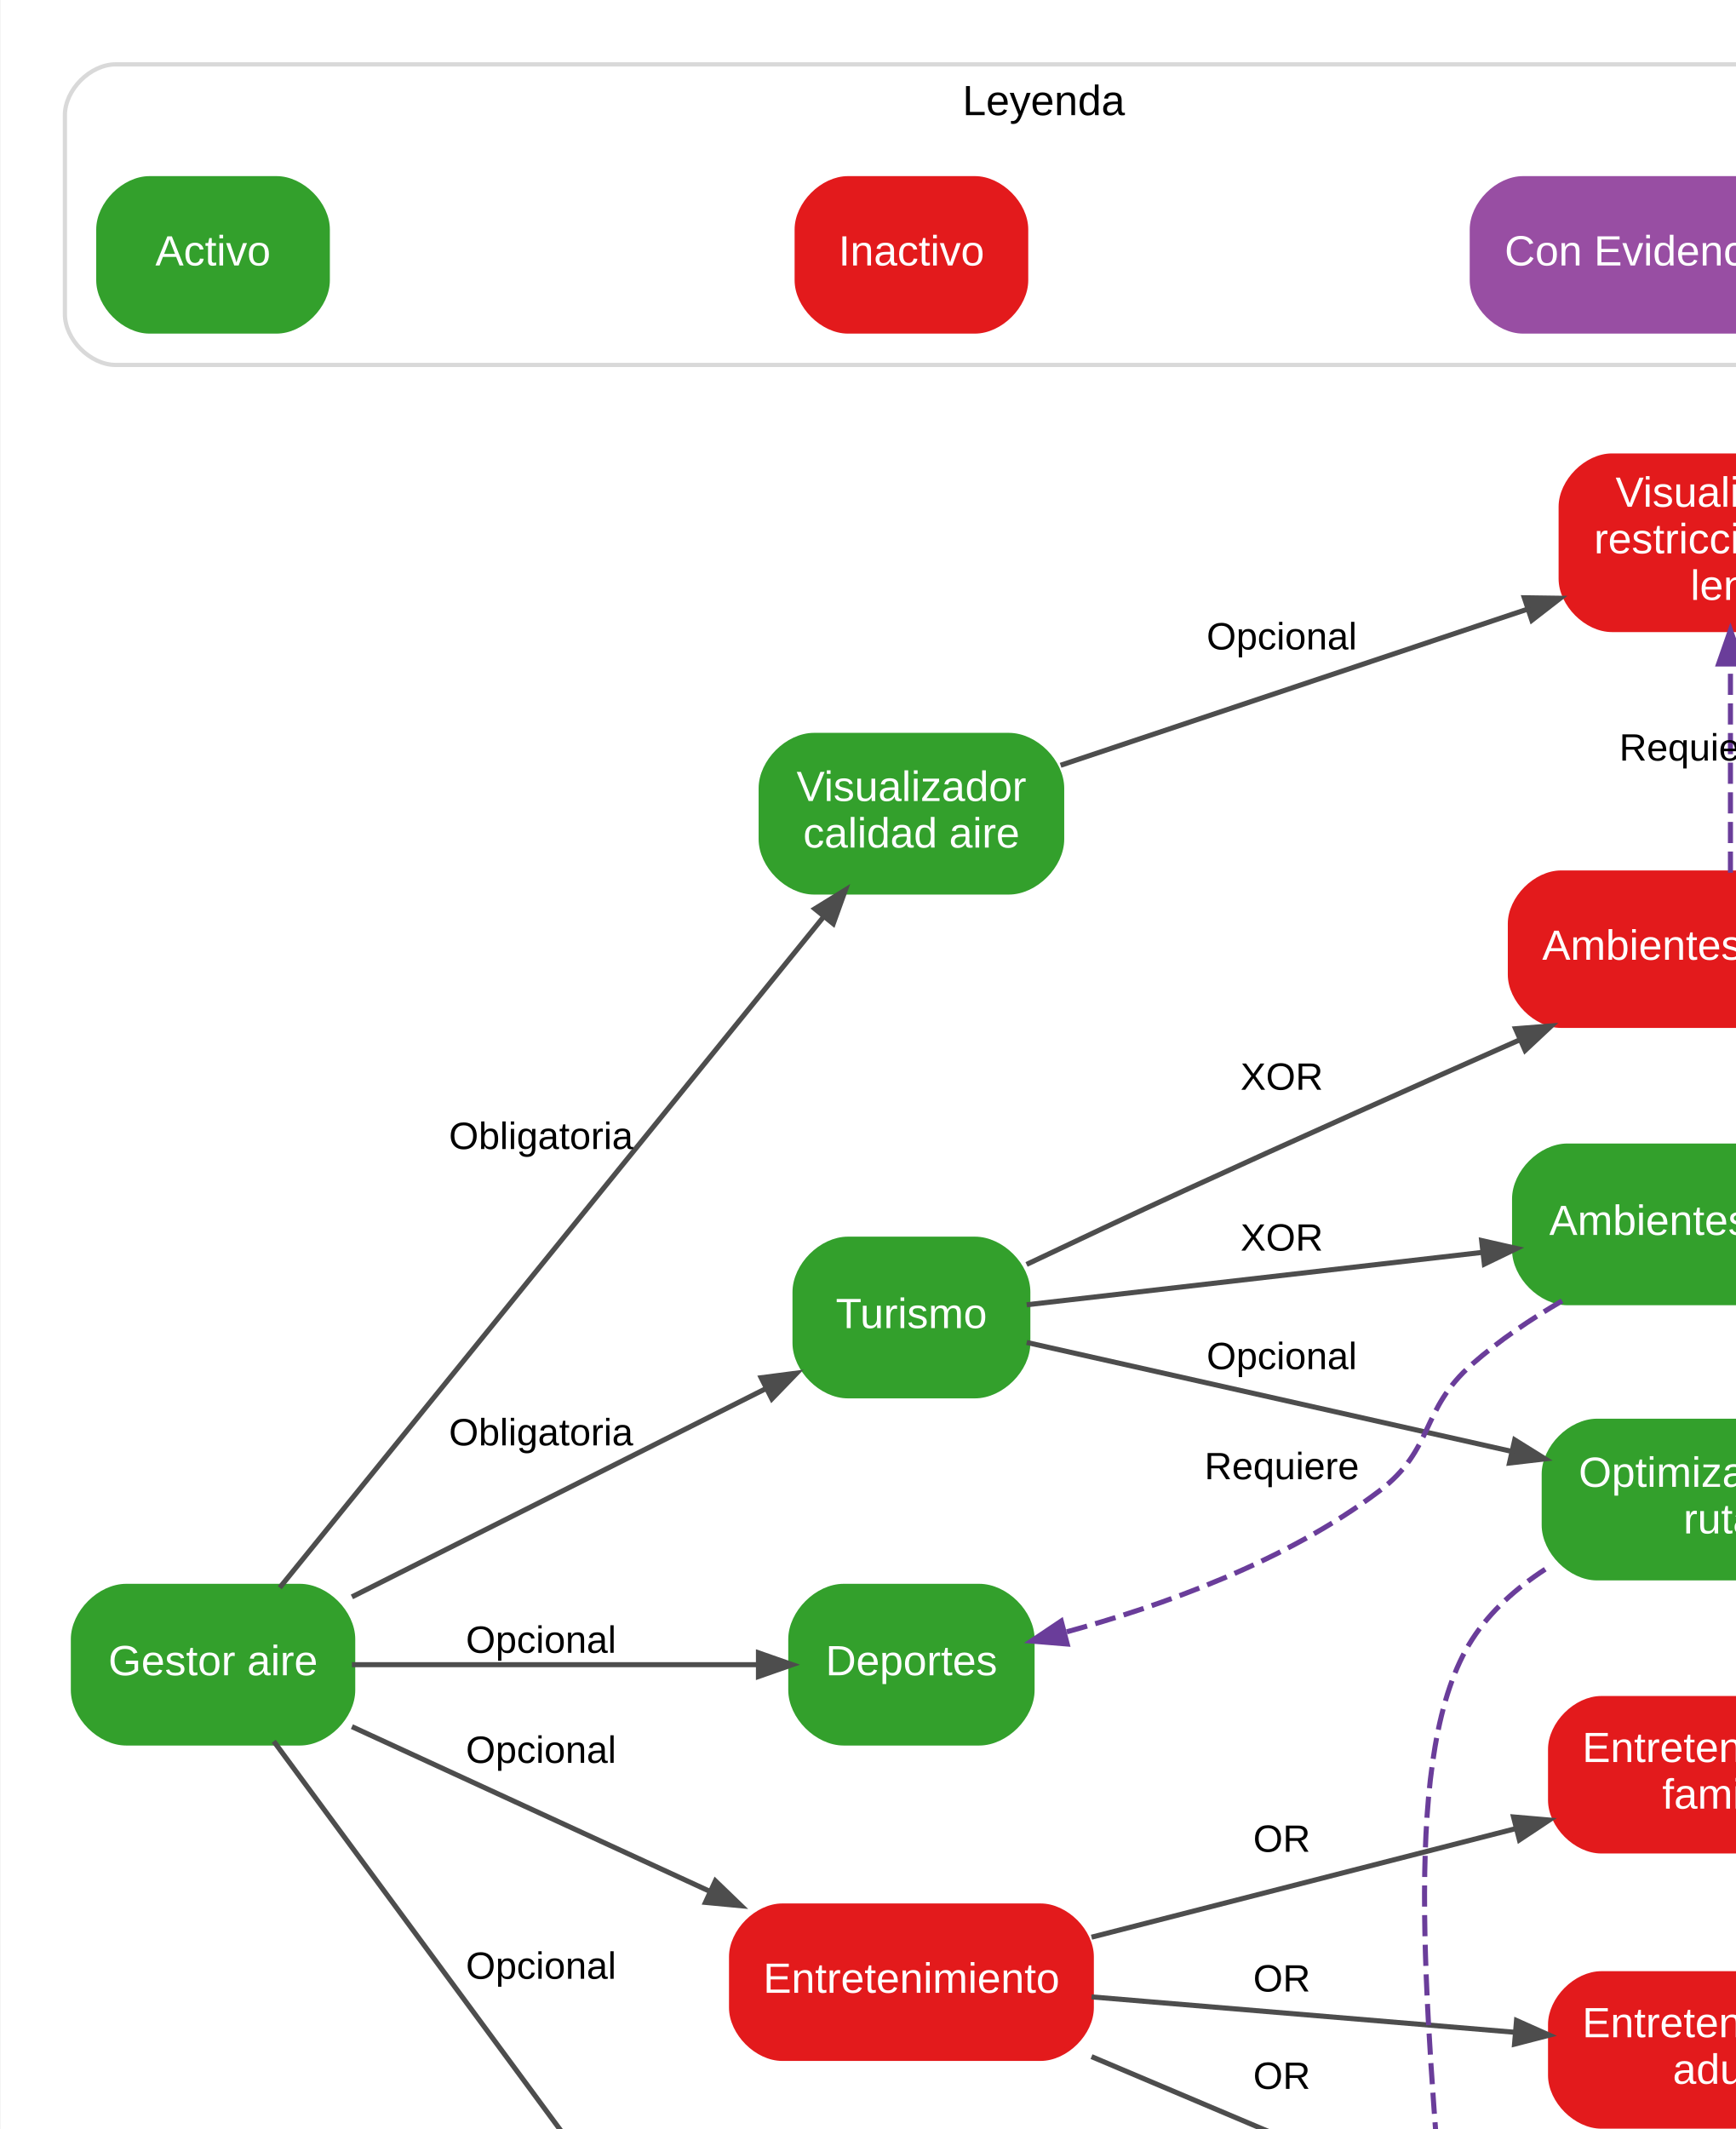
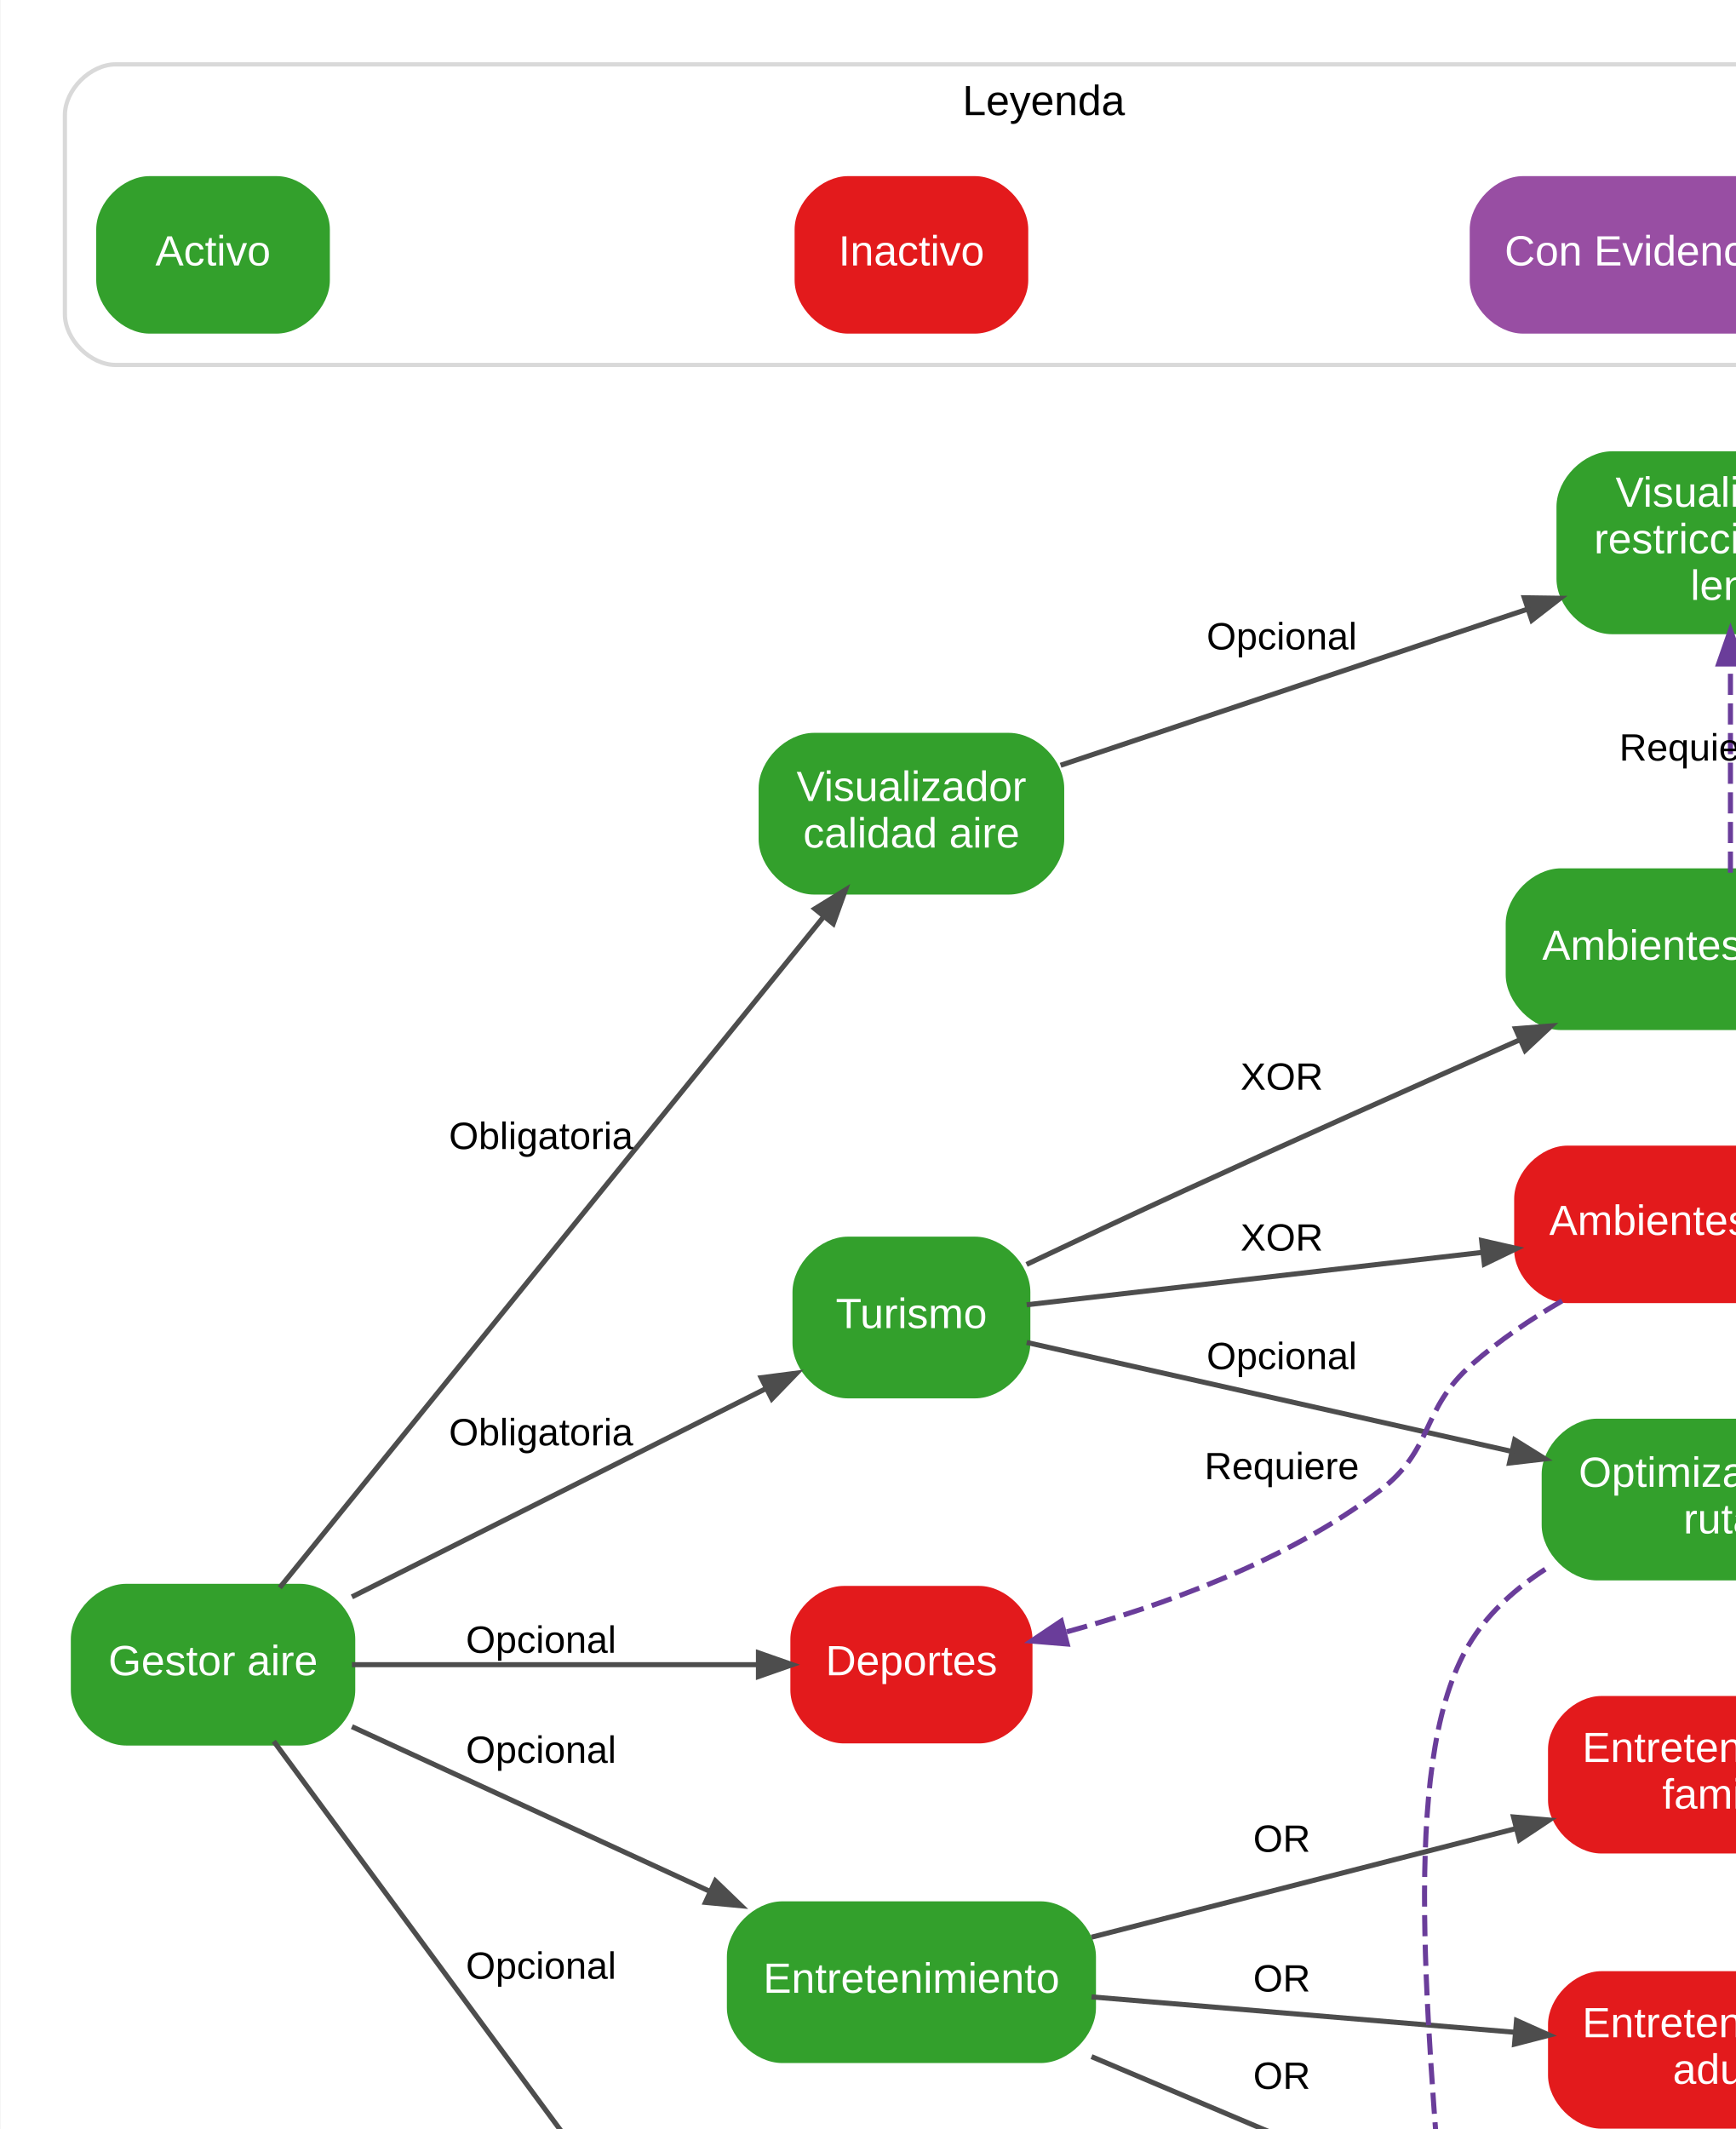
<svg xmlns="http://www.w3.org/2000/svg" width="958pt" height="1175pt" viewBox="0.00 0.00 626.90 769.40">
  <g id="graph0" class="graph" transform="scale(1.53 1.53) rotate(0) translate(7.2 762.2)">
    <polygon fill="white" stroke="transparent" points="-7.2,7.2 -7.2,-762.2 619.7,-762.2 619.7,7.2 -7.2,7.2" />
    <g id="clust1" class="cluster">
      <path fill="none" stroke="#d9d9d9" d="M20,-676C20,-676 458.5,-676 458.5,-676 464.5,-676 470.5,-682 470.5,-688 470.5,-688 470.5,-735 470.5,-735 470.5,-741 464.5,-747 458.5,-747 458.5,-747 20,-747 20,-747 14,-747 8,-741 8,-735 8,-735 8,-688 8,-688 8,-682 14,-676 20,-676" />
      <text text-anchor="middle" x="239.25" y="-735" font-family="Arial" font-size="10.00">Leyenda</text>
    </g>
    <g id="node1" class="node">
      <path fill="#33a02c" stroke="#33a02c" stroke-width="2.2" d="M63.5,-387C63.5,-387 22.5,-387 22.5,-387 16.5,-387 10.5,-381 10.5,-375 10.5,-375 10.5,-363 10.5,-363 10.5,-357 16.5,-351 22.5,-351 22.5,-351 63.5,-351 63.5,-351 69.5,-351 75.5,-357 75.5,-363 75.5,-363 75.5,-375 75.5,-375 75.5,-381 69.5,-387 63.5,-387" />
      <text text-anchor="middle" x="43" y="-366.5" font-family="Arial" font-size="10.00" fill="white">Gestor aire</text>
    </g>
    <g id="node2" class="node">
      <path fill="#33a02c" stroke="#33a02c" stroke-width="2.2" d="M231,-588C231,-588 185,-588 185,-588 179,-588 173,-582 173,-576 173,-576 173,-564 173,-564 173,-558 179,-552 185,-552 185,-552 231,-552 231,-552 237,-552 243,-558 243,-564 243,-564 243,-576 243,-576 243,-582 237,-588 231,-588" />
      <text text-anchor="middle" x="208" y="-573" font-family="Arial" font-size="10.00" fill="white">Visualizador</text>
      <text text-anchor="middle" x="208" y="-562" font-family="Arial" font-size="10.00" fill="white">calidad aire</text>
    </g>
    <g id="edge1" class="edge">
      <path fill="none" stroke="#4d4d4d" stroke-width="1.2" d="M58.75,-387.19C88.15,-423.44 154.05,-504.7 187.18,-545.56" />
      <polygon fill="#4d4d4d" stroke="#4d4d4d" stroke-width="1.2" points="185.18,-547.54 192.4,-551.99 189.53,-544.02 185.18,-547.54" />
      <text text-anchor="middle" x="120.5" y="-490.8" font-family="Arial" font-size="9.00">Obligatoria</text>
    </g>
    <g id="node4" class="node">
      <path fill="#33a02c" stroke="#33a02c" stroke-width="2.2" d="M223,-469C223,-469 193,-469 193,-469 187,-469 181,-463 181,-457 181,-457 181,-445 181,-445 181,-439 187,-433 193,-433 193,-433 223,-433 223,-433 229,-433 235,-439 235,-445 235,-445 235,-457 235,-457 235,-463 229,-469 223,-469" />
      <text text-anchor="middle" x="208" y="-448.5" font-family="Arial" font-size="10.00" fill="white">Turismo</text>
    </g>
    <g id="edge2" class="edge">
      <path fill="none" stroke="#4d4d4d" stroke-width="1.2" d="M75.81,-385.01C103.97,-399.17 144.91,-419.76 173.54,-434.17" />
      <polygon fill="#4d4d4d" stroke="#4d4d4d" stroke-width="1.2" points="172.5,-436.78 180.91,-437.87 175.02,-431.78 172.5,-436.78" />
      <text text-anchor="middle" x="120.5" y="-420.8" font-family="Arial" font-size="9.00">Obligatoria</text>
    </g>
    <g id="node7" class="node">
-       <path fill="#33a02c" stroke="#33a02c" stroke-width="2.2" d="M224,-387C224,-387 192,-387 192,-387 186,-387 180,-381 180,-375 180,-375 180,-363 180,-363 180,-357 186,-351 192,-351 192,-351 224,-351 224,-351 230,-351 236,-357 236,-363 236,-363 236,-375 236,-375 236,-381 230,-387 224,-387" />
+       <path fill="#e31a1c" stroke="#e31a1c" stroke-width="1.2" d="M224,-387C224,-387 192,-387 192,-387 186,-387 180,-381 180,-375 180,-375 180,-363 180,-363 180,-357 186,-351 192,-351 192,-351 224,-351 224,-351 230,-351 236,-357 236,-363 236,-363 236,-375 236,-375 236,-381 230,-387 224,-387" />
      <text text-anchor="middle" x="208" y="-366.5" font-family="Arial" font-size="10.00" fill="white">Deportes</text>
    </g>
    <g id="edge3" class="edge">
      <path fill="none" stroke="#4d4d4d" stroke-width="1.2" d="M75.81,-369C103.39,-369 143.23,-369 171.77,-369" />
      <polygon fill="#4d4d4d" stroke="#4d4d4d" stroke-width="1.2" points="171.86,-371.8 179.86,-369 171.86,-366.2 171.86,-371.8" />
      <text text-anchor="middle" x="120.5" y="-371.8" font-family="Arial" font-size="9.00">Opcional</text>
    </g>
    <g id="node8" class="node">
-       <path fill="#e31a1c" stroke="#e31a1c" stroke-width="1.2" d="M238.5,-312C238.5,-312 177.5,-312 177.5,-312 171.5,-312 165.5,-306 165.5,-300 165.5,-300 165.5,-288 165.5,-288 165.5,-282 171.5,-276 177.5,-276 177.5,-276 238.5,-276 238.5,-276 244.5,-276 250.5,-282 250.5,-288 250.5,-288 250.5,-300 250.5,-300 250.5,-306 244.5,-312 238.5,-312" />
+       <path fill="#33a02c" stroke="#33a02c" stroke-width="2.2" d="M238.5,-312C238.5,-312 177.5,-312 177.5,-312 171.5,-312 165.5,-306 165.5,-300 165.5,-300 165.5,-288 165.5,-288 165.5,-282 171.5,-276 177.5,-276 177.5,-276 238.5,-276 238.5,-276 244.5,-276 250.5,-282 250.5,-288 250.5,-288 250.5,-300 250.5,-300 250.5,-306 244.5,-312 238.5,-312" />
      <text text-anchor="middle" x="208" y="-291.5" font-family="Arial" font-size="10.00" fill="white">Entretenimiento</text>
    </g>
    <g id="edge4" class="edge">
      <path fill="none" stroke="#4d4d4d" stroke-width="1.2" d="M75.81,-354.36C99.87,-343.29 133.25,-327.93 160.32,-315.48" />
      <polygon fill="#4d4d4d" stroke="#4d4d4d" stroke-width="1.2" points="161.68,-317.93 167.78,-312.05 159.34,-312.85 161.68,-317.93" />
      <text text-anchor="middle" x="120.5" y="-345.8" font-family="Arial" font-size="9.00">Opcional</text>
    </g>
    <g id="node12" class="node">
-       <path fill="#984ea3" stroke="#984ea3" stroke-width="2.2" d="M223,-166C223,-166 193,-166 193,-166 187,-166 181,-160 181,-154 181,-154 181,-142 181,-142 181,-136 187,-130 193,-130 193,-130 223,-130 223,-130 229,-130 235,-136 235,-142 235,-142 235,-154 235,-154 235,-160 229,-166 223,-166" />
+       <path fill="#33a02c" stroke="#33a02c" stroke-width="2.2" d="M223,-166C223,-166 193,-166 193,-166 187,-166 181,-160 181,-154 181,-154 181,-142 181,-142 181,-136 187,-130 193,-130 193,-130 223,-130 223,-130 229,-130 235,-136 235,-142 235,-142 235,-154 235,-154 235,-160 229,-166 223,-166" />
      <text text-anchor="middle" x="208" y="-145.5" font-family="Arial" font-size="10.00" fill="white">HQC</text>
    </g>
    <g id="edge5" class="edge">
      <path fill="none" stroke="#4d4d4d" stroke-width="1.2" d="M57.34,-350.91C86.48,-311.4 155.88,-217.32 188.91,-172.52" />
      <polygon fill="#4d4d4d" stroke="#4d4d4d" stroke-width="1.2" points="191.21,-174.13 193.71,-166.03 186.7,-170.8 191.21,-174.13" />
      <text text-anchor="middle" x="120.5" y="-294.8" font-family="Arial" font-size="9.00">Opcional</text>
    </g>
    <g id="node3" class="node">
-       <path fill="#e31a1c" stroke="#e31a1c" stroke-width="1.2" d="M429.5,-654.5C429.5,-654.5 373.5,-654.5 373.5,-654.5 367.5,-654.5 361.5,-648.5 361.5,-642.5 361.5,-642.5 361.5,-625.5 361.5,-625.5 361.5,-619.5 367.5,-613.5 373.5,-613.5 373.5,-613.5 429.5,-613.5 429.5,-613.5 435.5,-613.5 441.5,-619.5 441.5,-625.5 441.5,-625.5 441.5,-642.5 441.5,-642.5 441.5,-648.5 435.5,-654.5 429.5,-654.5" />
+       <path fill="#33a02c" stroke="#33a02c" stroke-width="2.2" d="M429.5,-654.5C429.5,-654.5 373.5,-654.5 373.5,-654.5 367.5,-654.5 361.5,-648.5 361.5,-642.5 361.5,-642.5 361.5,-625.5 361.5,-625.5 361.5,-619.5 367.5,-613.5 373.5,-613.5 373.5,-613.5 429.5,-613.5 429.5,-613.5 435.5,-613.5 441.5,-619.5 441.5,-625.5 441.5,-625.5 441.5,-642.5 441.5,-642.5 441.5,-648.5 435.5,-654.5 429.5,-654.5" />
      <text text-anchor="middle" x="401.5" y="-642.5" font-family="Arial" font-size="10.00" fill="white">Visualizador</text>
      <text text-anchor="middle" x="401.5" y="-631.5" font-family="Arial" font-size="10.00" fill="white">restriccion uso</text>
      <text text-anchor="middle" x="401.5" y="-620.5" font-family="Arial" font-size="10.00" fill="white">lena</text>
    </g>
    <g id="edge6" class="edge">
      <path fill="none" stroke="#4d4d4d" stroke-width="1.2" d="M243.24,-581.44C273.91,-591.69 319.2,-606.83 353.3,-618.23" />
      <polygon fill="#4d4d4d" stroke="#4d4d4d" stroke-width="1.2" points="352.8,-621.01 361.28,-620.89 354.58,-615.7 352.8,-621.01" />
      <text text-anchor="middle" x="295.5" y="-608.8" font-family="Arial" font-size="9.00">Opcional</text>
    </g>
    <g id="node5" class="node">
-       <path fill="#e31a1c" stroke="#e31a1c" stroke-width="1.2" d="M441.5,-556C441.5,-556 361.5,-556 361.5,-556 355.5,-556 349.5,-550 349.5,-544 349.5,-544 349.5,-532 349.5,-532 349.5,-526 355.5,-520 361.5,-520 361.5,-520 441.5,-520 441.5,-520 447.5,-520 453.5,-526 453.5,-532 453.5,-532 453.5,-544 453.5,-544 453.5,-550 447.5,-556 441.5,-556" />
+       <path fill="#33a02c" stroke="#33a02c" stroke-width="2.2" d="M441.5,-556C441.5,-556 361.5,-556 361.5,-556 355.5,-556 349.5,-550 349.5,-544 349.5,-544 349.5,-532 349.5,-532 349.5,-526 355.5,-520 361.5,-520 361.5,-520 441.5,-520 441.5,-520 447.5,-520 453.5,-526 453.5,-532 453.5,-532 453.5,-544 453.5,-544 453.5,-550 447.5,-556 441.5,-556" />
      <text text-anchor="middle" x="401.5" y="-535.5" font-family="Arial" font-size="10.00" fill="white">Ambientes cerrados</text>
    </g>
    <g id="edge7" class="edge">
      <path fill="none" stroke="#4d4d4d" stroke-width="1.2" d="M235.2,-463.54C246.63,-468.97 260.2,-475.36 272.5,-481 298.54,-492.95 327.7,-505.96 351.61,-516.54" />
      <polygon fill="#4d4d4d" stroke="#4d4d4d" stroke-width="1.2" points="350.73,-519.21 359.18,-519.88 352.99,-514.09 350.73,-519.21" />
      <text text-anchor="middle" x="295.5" y="-504.8" font-family="Arial" font-size="9.00">XOR</text>
    </g>
    <g id="node6" class="node">
-       <path fill="#33a02c" stroke="#33a02c" stroke-width="2.2" d="M440,-491C440,-491 363,-491 363,-491 357,-491 351,-485 351,-479 351,-479 351,-467 351,-467 351,-461 357,-455 363,-455 363,-455 440,-455 440,-455 446,-455 452,-461 452,-467 452,-467 452,-479 452,-479 452,-485 446,-491 440,-491" />
+       <path fill="#e31a1c" stroke="#e31a1c" stroke-width="1.2" d="M440,-491C440,-491 363,-491 363,-491 357,-491 351,-485 351,-479 351,-479 351,-467 351,-467 351,-461 357,-455 363,-455 363,-455 440,-455 440,-455 446,-455 452,-461 452,-467 452,-467 452,-479 452,-479 452,-485 446,-491 440,-491" />
      <text text-anchor="middle" x="401.5" y="-470.5" font-family="Arial" font-size="10.00" fill="white">Ambientes abiertos</text>
    </g>
    <g id="edge8" class="edge">
      <path fill="none" stroke="#4d4d4d" stroke-width="1.2" d="M235.23,-454.01C262.84,-457.19 307.2,-462.28 343.02,-466.4" />
      <polygon fill="#4d4d4d" stroke="#4d4d4d" stroke-width="1.2" points="342.72,-469.18 350.98,-467.31 343.36,-463.62 342.72,-469.18" />
      <text text-anchor="middle" x="295.5" y="-466.8" font-family="Arial" font-size="9.00">XOR</text>
    </g>
    <g id="node19" class="node">
      <path fill="#33a02c" stroke="#33a02c" stroke-width="2.2" d="M433,-426C433,-426 370,-426 370,-426 364,-426 358,-420 358,-414 358,-414 358,-402 358,-402 358,-396 364,-390 370,-390 370,-390 433,-390 433,-390 439,-390 445,-396 445,-402 445,-402 445,-414 445,-414 445,-420 439,-426 433,-426" />
      <text text-anchor="middle" x="401.5" y="-411" font-family="Arial" font-size="10.00" fill="white">Optimizacion de</text>
      <text text-anchor="middle" x="401.5" y="-400" font-family="Arial" font-size="10.00" fill="white">rutas</text>
    </g>
    <g id="edge9" class="edge">
      <path fill="none" stroke="#4d4d4d" stroke-width="1.2" d="M235.23,-445.11C264.56,-438.52 312.77,-427.7 349.58,-419.43" />
      <polygon fill="#4d4d4d" stroke="#4d4d4d" stroke-width="1.2" points="350.53,-422.09 357.72,-417.61 349.3,-416.63 350.53,-422.09" />
      <text text-anchor="middle" x="295.5" y="-438.8" font-family="Arial" font-size="9.00">Opcional</text>
    </g>
    <g id="edge10" class="edge">
      <path fill="none" stroke="#6a3d9a" stroke-width="1.2" stroke-dasharray="5,2" d="M401.5,-556.06C401.5,-569.93 401.5,-589.37 401.5,-605.36" />
      <polygon fill="#6a3d9a" stroke="#6a3d9a" stroke-width="1.2" points="398.7,-605.36 401.5,-613.36 404.3,-605.36 398.7,-605.36" />
      <text text-anchor="middle" x="393.5" y="-582.55" font-family="Arial" font-size="9.00">Requiere</text>
    </g>
    <g id="edge11" class="edge">
      <path fill="none" stroke="#6a3d9a" stroke-width="1.2" stroke-dasharray="5,2" d="M361.72,-454.93C354.28,-450.59 346.84,-445.57 340.5,-440 328.07,-429.09 331.68,-419.98 318.5,-410 296.5,-393.34 266.98,-382.81 244.13,-376.6" />
      <polygon fill="#6a3d9a" stroke="#6a3d9a" stroke-width="1.2" points="244.8,-373.88 236.35,-374.58 243.39,-379.3 244.8,-373.88" />
      <text text-anchor="middle" x="295.5" y="-412.8" font-family="Arial" font-size="9.00">Requiere</text>
    </g>
    <g id="node9" class="node">
      <path fill="#e31a1c" stroke="#e31a1c" stroke-width="1.2" d="M432,-361C432,-361 371,-361 371,-361 365,-361 359,-355 359,-349 359,-349 359,-337 359,-337 359,-331 365,-325 371,-325 371,-325 432,-325 432,-325 438,-325 444,-331 444,-337 444,-337 444,-349 444,-349 444,-355 438,-361 432,-361" />
      <text text-anchor="middle" x="401.5" y="-346" font-family="Arial" font-size="10.00" fill="white">Entretenimiento</text>
      <text text-anchor="middle" x="401.5" y="-335" font-family="Arial" font-size="10.00" fill="white">familiar</text>
    </g>
    <g id="edge12" class="edge">
      <path fill="none" stroke="#4d4d4d" stroke-width="1.2" d="M250.55,-304.63C279.94,-312.15 319.48,-322.27 350.58,-330.23" />
      <polygon fill="#4d4d4d" stroke="#4d4d4d" stroke-width="1.2" points="350.25,-333.03 358.7,-332.3 351.64,-327.61 350.25,-333.03" />
      <text text-anchor="middle" x="295.5" y="-324.8" font-family="Arial" font-size="9.00">OR</text>
    </g>
    <g id="node10" class="node">
      <path fill="#e31a1c" stroke="#e31a1c" stroke-width="1.2" d="M432,-296C432,-296 371,-296 371,-296 365,-296 359,-290 359,-284 359,-284 359,-272 359,-272 359,-266 365,-260 371,-260 371,-260 432,-260 432,-260 438,-260 444,-266 444,-272 444,-272 444,-284 444,-284 444,-290 438,-296 432,-296" />
      <text text-anchor="middle" x="401.5" y="-281" font-family="Arial" font-size="10.00" fill="white">Entretenimiento</text>
      <text text-anchor="middle" x="401.5" y="-270" font-family="Arial" font-size="10.00" fill="white">adulto</text>
    </g>
    <g id="edge13" class="edge">
      <path fill="none" stroke="#4d4d4d" stroke-width="1.2" d="M250.55,-290.53C279.94,-288.07 319.48,-284.77 350.58,-282.17" />
      <polygon fill="#4d4d4d" stroke="#4d4d4d" stroke-width="1.2" points="350.96,-284.95 358.7,-281.49 350.49,-279.37 350.96,-284.95" />
      <text text-anchor="middle" x="295.5" y="-291.8" font-family="Arial" font-size="9.00">OR</text>
    </g>
    <g id="node11" class="node">
-       <path fill="#e31a1c" stroke="#e31a1c" stroke-width="1.2" d="M432,-231C432,-231 371,-231 371,-231 365,-231 359,-225 359,-219 359,-219 359,-207 359,-207 359,-201 365,-195 371,-195 371,-195 432,-195 432,-195 438,-195 444,-201 444,-207 444,-207 444,-219 444,-219 444,-225 438,-231 432,-231" />
+       <path fill="#33a02c" stroke="#33a02c" stroke-width="2.2" d="M432,-231C432,-231 371,-231 371,-231 365,-231 359,-225 359,-219 359,-219 359,-207 359,-207 359,-201 365,-195 371,-195 371,-195 432,-195 432,-195 438,-195 444,-201 444,-207 444,-207 444,-219 444,-219 444,-225 438,-231 432,-231" />
      <text text-anchor="middle" x="401.5" y="-216" font-family="Arial" font-size="10.00" fill="white">Entretenimiento</text>
      <text text-anchor="middle" x="401.5" y="-205" font-family="Arial" font-size="10.00" fill="white">tercera edad</text>
    </g>
    <g id="edge14" class="edge">
      <path fill="none" stroke="#4d4d4d" stroke-width="1.2" d="M250.55,-276.42C280.06,-263.94 319.81,-247.13 350.97,-233.95" />
      <polygon fill="#4d4d4d" stroke="#4d4d4d" stroke-width="1.2" points="352.42,-236.38 358.7,-230.68 350.24,-231.22 352.42,-236.38" />
      <text text-anchor="middle" x="295.5" y="-268.8" font-family="Arial" font-size="9.00">OR</text>
    </g>
    <g id="node13" class="node">
      <path fill="#33a02c" stroke="#33a02c" stroke-width="2.2" d="M417,-166C417,-166 386,-166 386,-166 380,-166 374,-160 374,-154 374,-154 374,-142 374,-142 374,-136 380,-130 386,-130 386,-130 417,-130 417,-130 423,-130 429,-136 429,-142 429,-142 429,-154 429,-154 429,-160 423,-166 417,-166" />
      <text text-anchor="middle" x="401.5" y="-145.5" font-family="Arial" font-size="10.00" fill="white">Backend</text>
    </g>
    <g id="edge15" class="edge">
      <path fill="none" stroke="#4d4d4d" stroke-width="1.2" d="M235.23,-148C269.13,-148 328.26,-148 365.84,-148" />
      <polygon fill="#4d4d4d" stroke="#4d4d4d" stroke-width="1.2" points="365.98,-150.8 373.98,-148 365.98,-145.2 365.98,-150.8" />
      <text text-anchor="middle" x="295.5" y="-150.8" font-family="Arial" font-size="9.00">Obligatoria</text>
    </g>
    <g id="node14" class="node">
      <path fill="#33a02c" stroke="#33a02c" stroke-width="2.2" d="M418.5,-101C418.5,-101 384.5,-101 384.5,-101 378.5,-101 372.5,-95 372.5,-89 372.5,-89 372.5,-77 372.5,-77 372.5,-71 378.5,-65 384.5,-65 384.5,-65 418.5,-65 418.5,-65 424.5,-65 430.5,-71 430.5,-77 430.5,-77 430.5,-89 430.5,-89 430.5,-95 424.5,-101 418.5,-101" />
      <text text-anchor="middle" x="401.5" y="-80.5" font-family="Arial" font-size="10.00" fill="white">Algoritmo</text>
    </g>
    <g id="edge16" class="edge">
      <path fill="none" stroke="#4d4d4d" stroke-width="1.2" d="M235.23,-139.1C268.79,-127.7 327.09,-107.92 364.72,-95.15" />
      <polygon fill="#4d4d4d" stroke="#4d4d4d" stroke-width="1.2" points="365.74,-97.76 372.42,-92.53 363.94,-92.45 365.74,-97.76" />
      <text text-anchor="middle" x="295.5" y="-128.8" font-family="Arial" font-size="9.00">Obligatoria</text>
    </g>
    <g id="node15" class="node">
-       <path fill="#984ea3" stroke="#984ea3" stroke-width="2.2" d="M600.5,-231C600.5,-231 538.5,-231 538.5,-231 532.5,-231 526.5,-225 526.5,-219 526.5,-219 526.5,-207 526.5,-207 526.5,-201 532.5,-195 538.5,-195 538.5,-195 600.5,-195 600.5,-195 606.5,-195 612.5,-201 612.5,-207 612.5,-207 612.5,-219 612.5,-219 612.5,-225 606.5,-231 600.5,-231" />
+       <path fill="#e31a1c" stroke="#e31a1c" stroke-width="1.2" d="M600.5,-231C600.5,-231 538.5,-231 538.5,-231 532.5,-231 526.5,-225 526.5,-219 526.5,-219 526.5,-207 526.5,-207 526.5,-201 532.5,-195 538.5,-195 538.5,-195 600.5,-195 600.5,-195 606.5,-195 612.5,-201 612.5,-207 612.5,-207 612.5,-219 612.5,-219 612.5,-225 606.5,-231 600.5,-231" />
      <text text-anchor="middle" x="569.5" y="-210.5" font-family="Arial" font-size="10.00" fill="white">Qiskit Simulator</text>
    </g>
    <g id="edge17" class="edge">
      <path fill="none" stroke="#4d4d4d" stroke-width="1.2" d="M429.17,-158.44C453.23,-167.87 489.25,-181.97 518.64,-193.48" />
      <polygon fill="#4d4d4d" stroke="#4d4d4d" stroke-width="1.2" points="517.88,-196.18 526.35,-196.49 519.92,-190.97 517.88,-196.18" />
      <text text-anchor="middle" x="494.5" y="-189.8" font-family="Arial" font-size="9.00">XOR</text>
    </g>
    <g id="node16" class="node">
-       <path fill="#e31a1c" stroke="#e31a1c" stroke-width="1.2" d="M597,-166C597,-166 542,-166 542,-166 536,-166 530,-160 530,-154 530,-154 530,-142 530,-142 530,-136 536,-130 542,-130 542,-130 597,-130 597,-130 603,-130 609,-136 609,-142 609,-142 609,-154 609,-154 609,-160 603,-166 597,-166" />
+       <path fill="#33a02c" stroke="#33a02c" stroke-width="2.2" d="M597,-166C597,-166 542,-166 542,-166 536,-166 530,-160 530,-154 530,-154 530,-142 530,-142 530,-136 536,-130 542,-130 542,-130 597,-130 597,-130 603,-130 609,-136 609,-142 609,-142 609,-154 609,-154 609,-160 603,-166 597,-166" />
      <text text-anchor="middle" x="569.5" y="-145.5" font-family="Arial" font-size="10.00" fill="white">Cirq Simulator</text>
    </g>
    <g id="edge18" class="edge">
      <path fill="none" stroke="#4d4d4d" stroke-width="1.2" d="M429.17,-148C454.05,-148 491.72,-148 521.62,-148" />
      <polygon fill="#4d4d4d" stroke="#4d4d4d" stroke-width="1.2" points="521.83,-150.8 529.83,-148 521.83,-145.2 521.83,-150.8" />
      <text text-anchor="middle" x="494.5" y="-150.8" font-family="Arial" font-size="9.00">XOR</text>
    </g>
    <g id="node17" class="node">
      <path fill="#33a02c" stroke="#33a02c" stroke-width="2.2" d="M584.5,-101C584.5,-101 554.5,-101 554.5,-101 548.5,-101 542.5,-95 542.5,-89 542.5,-89 542.5,-77 542.5,-77 542.5,-71 548.5,-65 554.5,-65 554.5,-65 584.5,-65 584.5,-65 590.5,-65 596.5,-71 596.5,-77 596.5,-77 596.5,-89 596.5,-89 596.5,-95 590.5,-101 584.5,-101" />
      <text text-anchor="middle" x="569.5" y="-80.5" font-family="Arial" font-size="10.00" fill="white">QAOA</text>
    </g>
    <g id="edge19" class="edge">
      <path fill="none" stroke="#4d4d4d" stroke-width="1.2" d="M430.66,-83C459.24,-83 503.52,-83 534.14,-83" />
      <polygon fill="#4d4d4d" stroke="#4d4d4d" stroke-width="1.2" points="534.39,-85.8 542.39,-83 534.39,-80.2 534.39,-85.8" />
      <text text-anchor="middle" x="494.5" y="-85.8" font-family="Arial" font-size="9.00">XOR</text>
    </g>
    <g id="node18" class="node">
      <path fill="#e31a1c" stroke="#e31a1c" stroke-width="1.2" d="M584.5,-36C584.5,-36 554.5,-36 554.5,-36 548.5,-36 542.5,-30 542.5,-24 542.5,-24 542.5,-12 542.5,-12 542.5,-6 548.5,0 554.5,0 554.5,0 584.5,0 584.5,0 590.5,0 596.5,-6 596.5,-12 596.5,-12 596.5,-24 596.5,-24 596.5,-30 590.5,-36 584.5,-36" />
      <text text-anchor="middle" x="569.5" y="-15.5" font-family="Arial" font-size="10.00" fill="white">VQE</text>
    </g>
    <g id="edge20" class="edge">
      <path fill="none" stroke="#4d4d4d" stroke-width="1.2" d="M430.66,-71.97C459.48,-60.69 504.28,-43.15 534.92,-31.15" />
      <polygon fill="#4d4d4d" stroke="#4d4d4d" stroke-width="1.2" points="535.97,-33.75 542.39,-28.22 533.92,-28.53 535.97,-33.75" />
      <text text-anchor="middle" x="494.5" y="-53.8" font-family="Arial" font-size="9.00">XOR</text>
    </g>
    <g id="edge21" class="edge">
      <path fill="none" stroke="#6a3d9a" stroke-width="1.2" stroke-dasharray="5,2" d="M357.74,-391.54C350.99,-387.14 344.82,-381.69 340.5,-375 306.65,-322.56 364.33,-137.37 318.5,-95 292.77,-71.21 254.39,-100.53 230.57,-124.1" />
      <polygon fill="#6a3d9a" stroke="#6a3d9a" stroke-width="1.2" points="228.45,-122.27 224.84,-129.94 232.44,-126.19 228.45,-122.27" />
      <text text-anchor="middle" x="295.5" y="-97.8" font-family="Arial" font-size="9.00">Requiere</text>
    </g>
    <g id="node20" class="node">
      <path fill="#33a02c" stroke="#33a02c" stroke-width="1.2" d="M58,-720C58,-720 28,-720 28,-720 22,-720 16,-714 16,-708 16,-708 16,-696 16,-696 16,-690 22,-684 28,-684 28,-684 58,-684 58,-684 64,-684 70,-690 70,-696 70,-696 70,-708 70,-708 70,-714 64,-720 58,-720" />
      <text text-anchor="middle" x="43" y="-699.5" font-family="Arial" font-size="10.00" fill="white">Activo</text>
    </g>
    <g id="node21" class="node">
      <path fill="#e31a1c" stroke="#e31a1c" stroke-width="1.2" d="M223,-720C223,-720 193,-720 193,-720 187,-720 181,-714 181,-708 181,-708 181,-696 181,-696 181,-690 187,-684 193,-684 193,-684 223,-684 223,-684 229,-684 235,-690 235,-696 235,-696 235,-708 235,-708 235,-714 229,-720 223,-720" />
      <text text-anchor="middle" x="208" y="-699.5" font-family="Arial" font-size="10.00" fill="white">Inactivo</text>
    </g>
    <g id="node22" class="node">
      <path fill="#984ea3" stroke="#984ea3" stroke-width="1.2" d="M450.5,-720C450.5,-720 352.5,-720 352.5,-720 346.5,-720 340.5,-714 340.5,-708 340.5,-708 340.5,-696 340.5,-696 340.5,-690 346.5,-684 352.5,-684 352.5,-684 450.5,-684 450.5,-684 456.5,-684 462.5,-690 462.5,-696 462.5,-696 462.5,-708 462.5,-708 462.5,-714 456.5,-720 450.5,-720" />
      <text text-anchor="middle" x="401.5" y="-699.5" font-family="Arial" font-size="10.00" fill="white">Con Evidencia Cuántica</text>
    </g>
  </g>
</svg>
